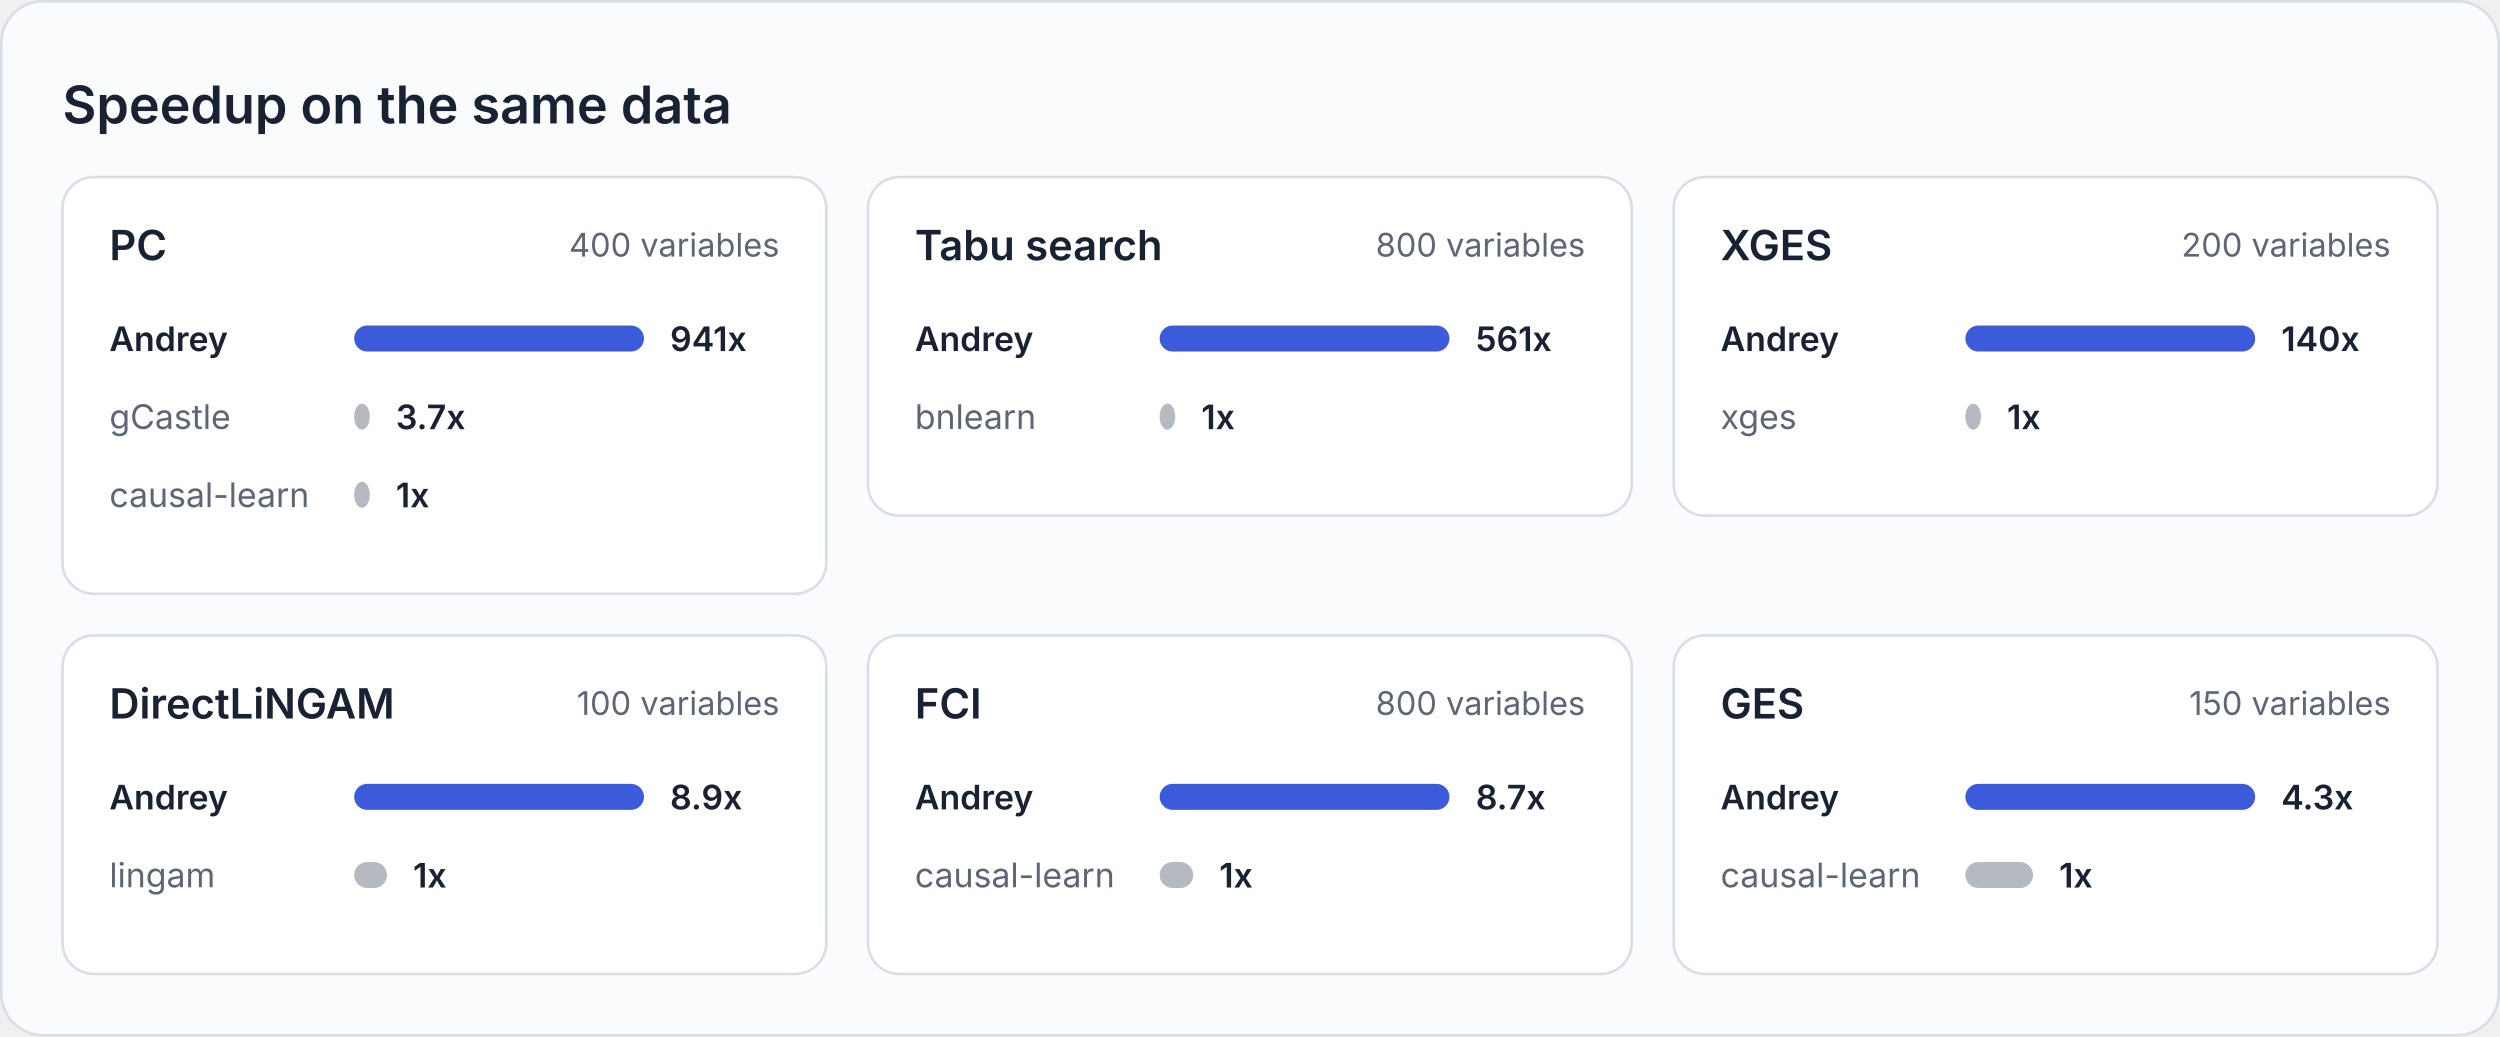
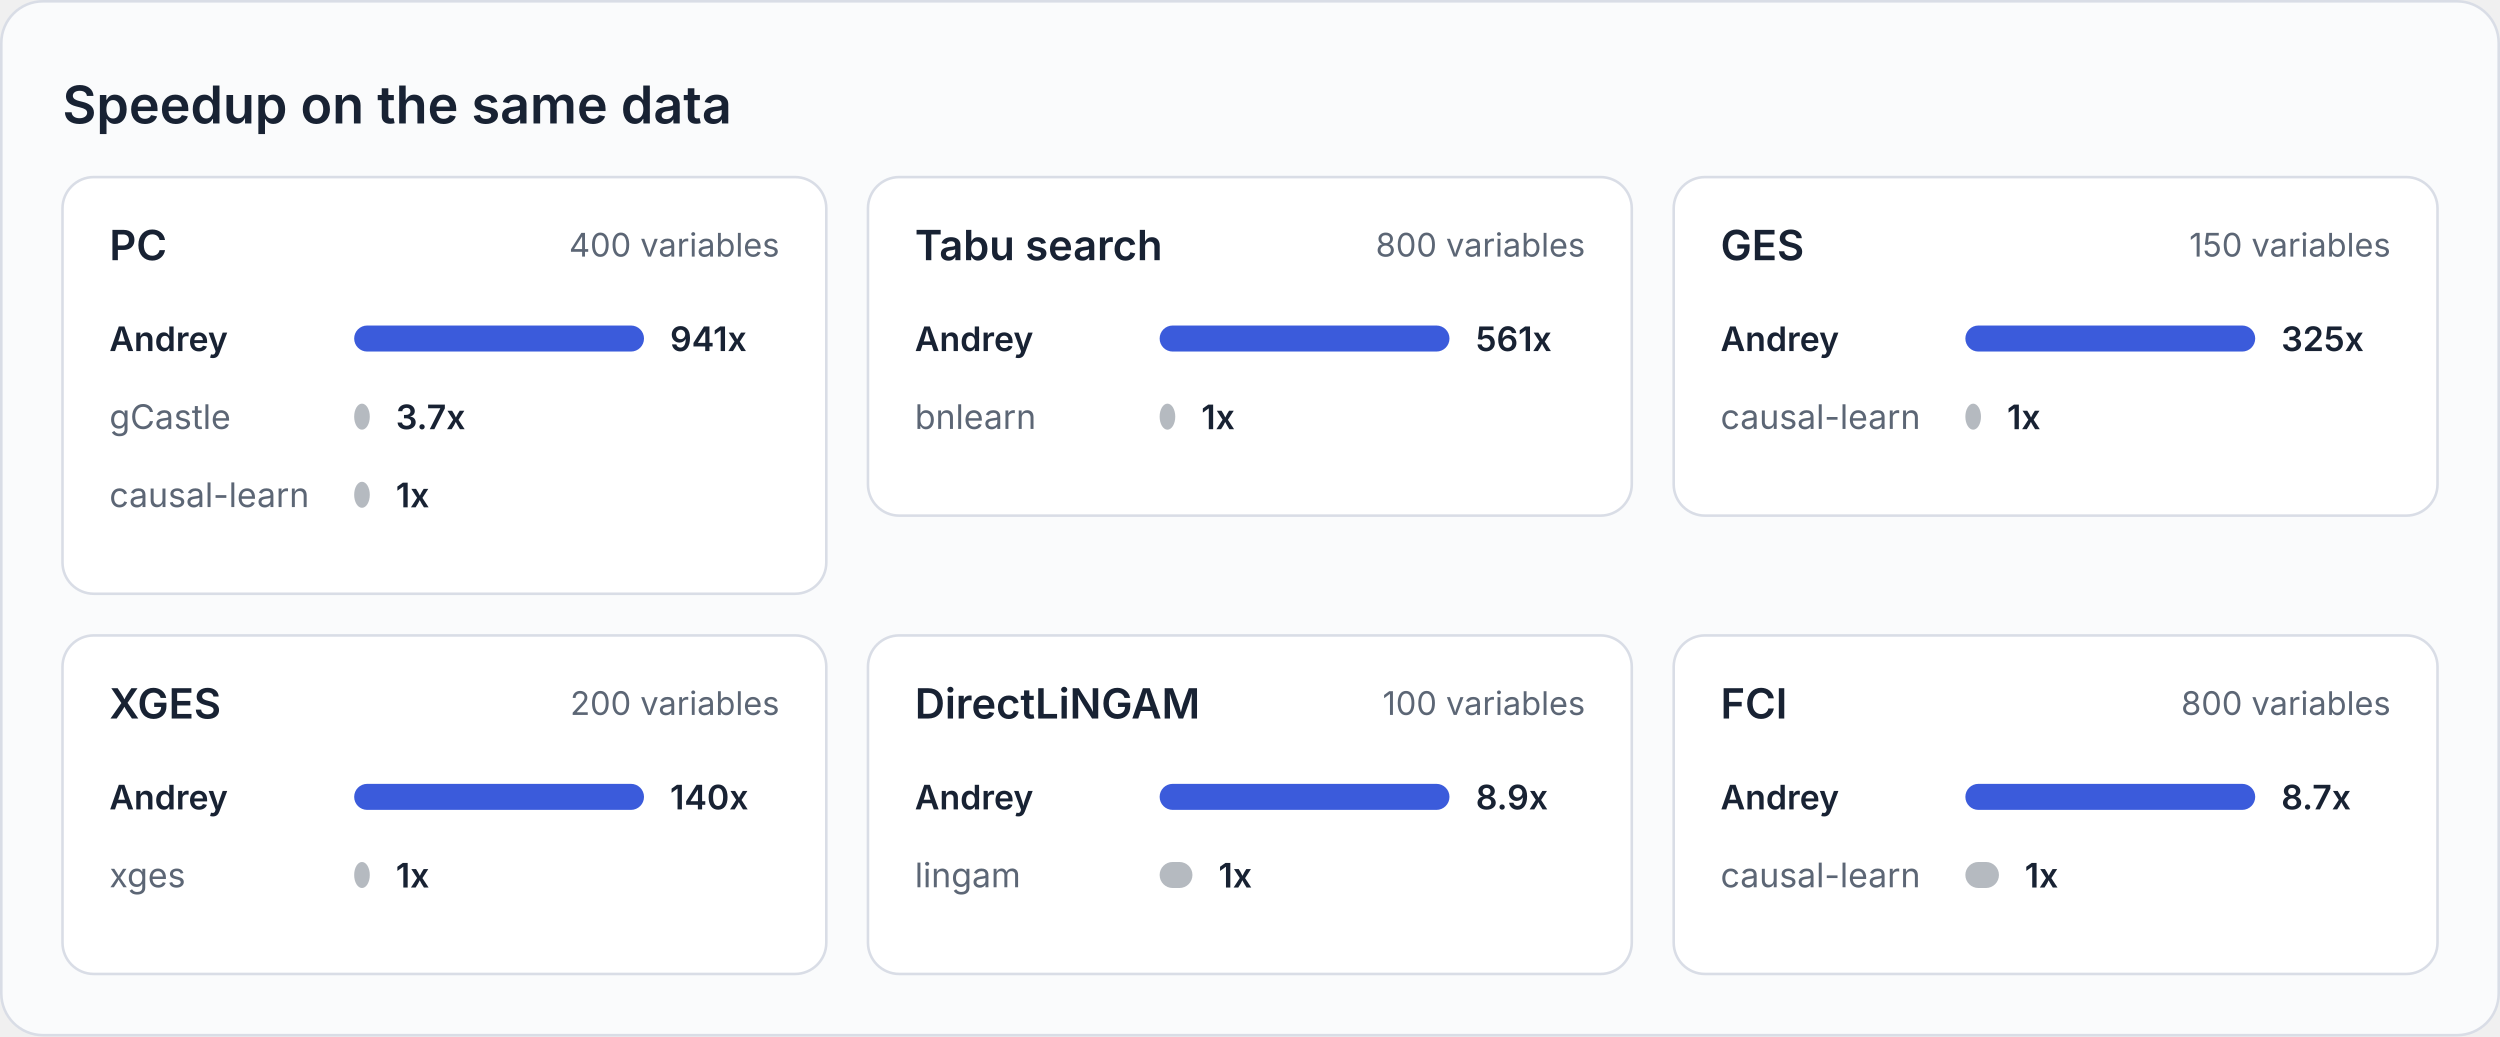
<svg xmlns="http://www.w3.org/2000/svg" width="960" height="398" viewBox="0 0 960 398" font-family="Inter, -apple-system, BlinkMacSystemFont, 'Segoe UI', Helvetica, Arial, sans-serif" role="img" aria-labelledby="chart-title chart-desc">
  <rect x="0.5" y="0.5" width="959" height="397" rx="16" fill="#fafbfc" stroke="#d9dde6" />
  <text x="24.0" y="40.0" font-size="20" font-weight="600" fill="#182233" text-anchor="start" dominant-baseline="middle">Speedup on the same data</text>
  <rect x="24.0" y="68.0" width="293.3" height="160" rx="12" fill="#ffffff" stroke="#d9dde6" />
  <text x="42.0" y="94.0" font-size="16" font-weight="600" fill="#182233" text-anchor="start" dominant-baseline="middle">PC</text>
  <text x="299.3" y="94.0" font-size="12.5" font-weight="400" fill="#5c6675" text-anchor="end" dominant-baseline="middle">400 variables</text>
  <text x="42.0" y="130.0" font-size="13" font-weight="600" fill="#182233" text-anchor="start" dominant-baseline="middle">Andrey</text>
  <rect x="136.0" y="125.0" width="111.3" height="10" rx="5" fill="#3b5bdb" />
  <text x="257.3" y="130.0" font-size="13" font-weight="600" fill="#182233" text-anchor="start" dominant-baseline="middle">941x</text>
  <text x="42.0" y="160.0" font-size="13" font-weight="400" fill="#5c6675" text-anchor="start" dominant-baseline="middle">gCastle</text>
  <rect x="136.0" y="155.0" width="6.0" height="10" rx="5" fill="#5c6675" fill-opacity="0.45" />
  <text x="152.0" y="160.0" font-size="13" font-weight="600" fill="#182233" text-anchor="start" dominant-baseline="middle">3.7x</text>
  <text x="42.0" y="190.0" font-size="13" font-weight="400" fill="#5c6675" text-anchor="start" dominant-baseline="middle">causal-learn</text>
  <rect x="136.0" y="185.0" width="6.0" height="10" rx="5" fill="#5c6675" fill-opacity="0.45" />
  <text x="152.0" y="190.0" font-size="13" font-weight="600" fill="#182233" text-anchor="start" dominant-baseline="middle">1x</text>
  <rect x="333.3" y="68.0" width="293.3" height="130" rx="12" fill="#ffffff" stroke="#d9dde6" />
  <text x="351.3" y="94.0" font-size="16" font-weight="600" fill="#182233" text-anchor="start" dominant-baseline="middle">Tabu search</text>
  <text x="608.7" y="94.0" font-size="12.5" font-weight="400" fill="#5c6675" text-anchor="end" dominant-baseline="middle">800 variables</text>
  <text x="351.3" y="130.0" font-size="13" font-weight="600" fill="#182233" text-anchor="start" dominant-baseline="middle">Andrey</text>
  <rect x="445.3" y="125.0" width="111.3" height="10" rx="5" fill="#3b5bdb" />
  <text x="566.7" y="130.0" font-size="13" font-weight="600" fill="#182233" text-anchor="start" dominant-baseline="middle">561x</text>
  <text x="351.3" y="160.0" font-size="13" font-weight="400" fill="#5c6675" text-anchor="start" dominant-baseline="middle">bnlearn</text>
  <rect x="445.3" y="155.0" width="6.0" height="10" rx="5" fill="#5c6675" fill-opacity="0.45" />
  <text x="461.3" y="160.0" font-size="13" font-weight="600" fill="#182233" text-anchor="start" dominant-baseline="middle">1x</text>
  <rect x="642.7" y="68.0" width="293.3" height="130" rx="12" fill="#ffffff" stroke="#d9dde6" />
-   <text x="660.7" y="94.0" font-size="16" font-weight="600" fill="#182233" text-anchor="start" dominant-baseline="middle">XGES</text>
-   <text x="918.0" y="94.0" font-size="12.5" font-weight="400" fill="#5c6675" text-anchor="end" dominant-baseline="middle">200 variables</text>
+   <text x="660.7" y="94.0" font-size="16" font-weight="600" fill="#182233" text-anchor="start" dominant-baseline="middle">GES</text>
+   <text x="918.0" y="94.0" font-size="12.5" font-weight="400" fill="#5c6675" text-anchor="end" dominant-baseline="middle">150 variables</text>
  <text x="660.7" y="130.0" font-size="13" font-weight="600" fill="#182233" text-anchor="start" dominant-baseline="middle">Andrey</text>
  <rect x="754.7" y="125.0" width="111.3" height="10" rx="5" fill="#3b5bdb" />
-   <text x="876.0" y="130.0" font-size="13" font-weight="600" fill="#182233" text-anchor="start" dominant-baseline="middle">140x</text>
-   <text x="660.7" y="160.0" font-size="13" font-weight="400" fill="#5c6675" text-anchor="start" dominant-baseline="middle">xges</text>
+   <text x="876.0" y="130.0" font-size="13" font-weight="600" fill="#182233" text-anchor="start" dominant-baseline="middle">325x</text>
+   <text x="660.7" y="160.0" font-size="13" font-weight="400" fill="#5c6675" text-anchor="start" dominant-baseline="middle">causal-learn</text>
  <rect x="754.7" y="155.0" width="6.0" height="10" rx="5" fill="#5c6675" fill-opacity="0.45" />
  <text x="770.7" y="160.0" font-size="13" font-weight="600" fill="#182233" text-anchor="start" dominant-baseline="middle">1x</text>
  <rect x="24.0" y="244.0" width="293.3" height="130" rx="12" fill="#ffffff" stroke="#d9dde6" />
-   <text x="42.0" y="270.0" font-size="16" font-weight="600" fill="#182233" text-anchor="start" dominant-baseline="middle">DirectLiNGAM</text>
-   <text x="299.3" y="270.0" font-size="12.5" font-weight="400" fill="#5c6675" text-anchor="end" dominant-baseline="middle">100 variables</text>
+   <text x="42.0" y="270.0" font-size="16" font-weight="600" fill="#182233" text-anchor="start" dominant-baseline="middle">XGES</text>
+   <text x="299.3" y="270.0" font-size="12.5" font-weight="400" fill="#5c6675" text-anchor="end" dominant-baseline="middle">200 variables</text>
  <text x="42.0" y="306.0" font-size="13" font-weight="600" fill="#182233" text-anchor="start" dominant-baseline="middle">Andrey</text>
  <rect x="136.0" y="301.0" width="111.3" height="10" rx="5" fill="#3b5bdb" />
-   <text x="257.3" y="306.0" font-size="13" font-weight="600" fill="#182233" text-anchor="start" dominant-baseline="middle">8.9x</text>
-   <text x="42.0" y="336.0" font-size="13" font-weight="400" fill="#5c6675" text-anchor="start" dominant-baseline="middle">lingam</text>
-   <rect x="136.0" y="331.0" width="12.6" height="10" rx="5" fill="#5c6675" fill-opacity="0.45" />
-   <text x="158.6" y="336.0" font-size="13" font-weight="600" fill="#182233" text-anchor="start" dominant-baseline="middle">1x</text>
+   <text x="257.3" y="306.0" font-size="13" font-weight="600" fill="#182233" text-anchor="start" dominant-baseline="middle">140x</text>
+   <text x="42.0" y="336.0" font-size="13" font-weight="400" fill="#5c6675" text-anchor="start" dominant-baseline="middle">xges</text>
+   <rect x="136.0" y="331.0" width="6.0" height="10" rx="5" fill="#5c6675" fill-opacity="0.45" />
+   <text x="152.0" y="336.0" font-size="13" font-weight="600" fill="#182233" text-anchor="start" dominant-baseline="middle">1x</text>
  <rect x="333.3" y="244.0" width="293.3" height="130" rx="12" fill="#ffffff" stroke="#d9dde6" />
-   <text x="351.3" y="270.0" font-size="16" font-weight="600" fill="#182233" text-anchor="start" dominant-baseline="middle">FCI</text>
-   <text x="608.7" y="270.0" font-size="12.5" font-weight="400" fill="#5c6675" text-anchor="end" dominant-baseline="middle">800 variables</text>
+   <text x="351.3" y="270.0" font-size="16" font-weight="600" fill="#182233" text-anchor="start" dominant-baseline="middle">DirectLiNGAM</text>
+   <text x="608.7" y="270.0" font-size="12.5" font-weight="400" fill="#5c6675" text-anchor="end" dominant-baseline="middle">100 variables</text>
  <text x="351.3" y="306.0" font-size="13" font-weight="600" fill="#182233" text-anchor="start" dominant-baseline="middle">Andrey</text>
  <rect x="445.3" y="301.0" width="111.3" height="10" rx="5" fill="#3b5bdb" />
-   <text x="566.7" y="306.0" font-size="13" font-weight="600" fill="#182233" text-anchor="start" dominant-baseline="middle">8.7x</text>
-   <text x="351.3" y="336.0" font-size="13" font-weight="400" fill="#5c6675" text-anchor="start" dominant-baseline="middle">causal-learn</text>
-   <rect x="445.3" y="331.0" width="12.9" height="10" rx="5" fill="#5c6675" fill-opacity="0.45" />
-   <text x="468.2" y="336.0" font-size="13" font-weight="600" fill="#182233" text-anchor="start" dominant-baseline="middle">1x</text>
+   <text x="566.7" y="306.0" font-size="13" font-weight="600" fill="#182233" text-anchor="start" dominant-baseline="middle">8.9x</text>
+   <text x="351.3" y="336.0" font-size="13" font-weight="400" fill="#5c6675" text-anchor="start" dominant-baseline="middle">lingam</text>
+   <rect x="445.3" y="331.0" width="12.6" height="10" rx="5" fill="#5c6675" fill-opacity="0.45" />
+   <text x="467.9" y="336.0" font-size="13" font-weight="600" fill="#182233" text-anchor="start" dominant-baseline="middle">1x</text>
  <rect x="642.7" y="244.0" width="293.3" height="130" rx="12" fill="#ffffff" stroke="#d9dde6" />
-   <text x="660.7" y="270.0" font-size="16" font-weight="600" fill="#182233" text-anchor="start" dominant-baseline="middle">GES</text>
-   <text x="918.0" y="270.0" font-size="12.5" font-weight="400" fill="#5c6675" text-anchor="end" dominant-baseline="middle">150 variables</text>
+   <text x="660.7" y="270.0" font-size="16" font-weight="600" fill="#182233" text-anchor="start" dominant-baseline="middle">FCI</text>
+   <text x="918.0" y="270.0" font-size="12.5" font-weight="400" fill="#5c6675" text-anchor="end" dominant-baseline="middle">800 variables</text>
  <text x="660.7" y="306.0" font-size="13" font-weight="600" fill="#182233" text-anchor="start" dominant-baseline="middle">Andrey</text>
  <rect x="754.7" y="301.0" width="111.3" height="10" rx="5" fill="#3b5bdb" />
-   <text x="876.0" y="306.0" font-size="13" font-weight="600" fill="#182233" text-anchor="start" dominant-baseline="middle">4.3x</text>
+   <text x="876.0" y="306.0" font-size="13" font-weight="600" fill="#182233" text-anchor="start" dominant-baseline="middle">8.7x</text>
  <text x="660.7" y="336.0" font-size="13" font-weight="400" fill="#5c6675" text-anchor="start" dominant-baseline="middle">causal-learn</text>
-   <rect x="754.7" y="331.0" width="26.0" height="10" rx="5" fill="#5c6675" fill-opacity="0.45" />
-   <text x="790.7" y="336.0" font-size="13" font-weight="600" fill="#182233" text-anchor="start" dominant-baseline="middle">1x</text>
+   <rect x="754.7" y="331.0" width="12.9" height="10" rx="5" fill="#5c6675" fill-opacity="0.45" />
+   <text x="777.5" y="336.0" font-size="13" font-weight="600" fill="#182233" text-anchor="start" dominant-baseline="middle">1x</text>
</svg>
